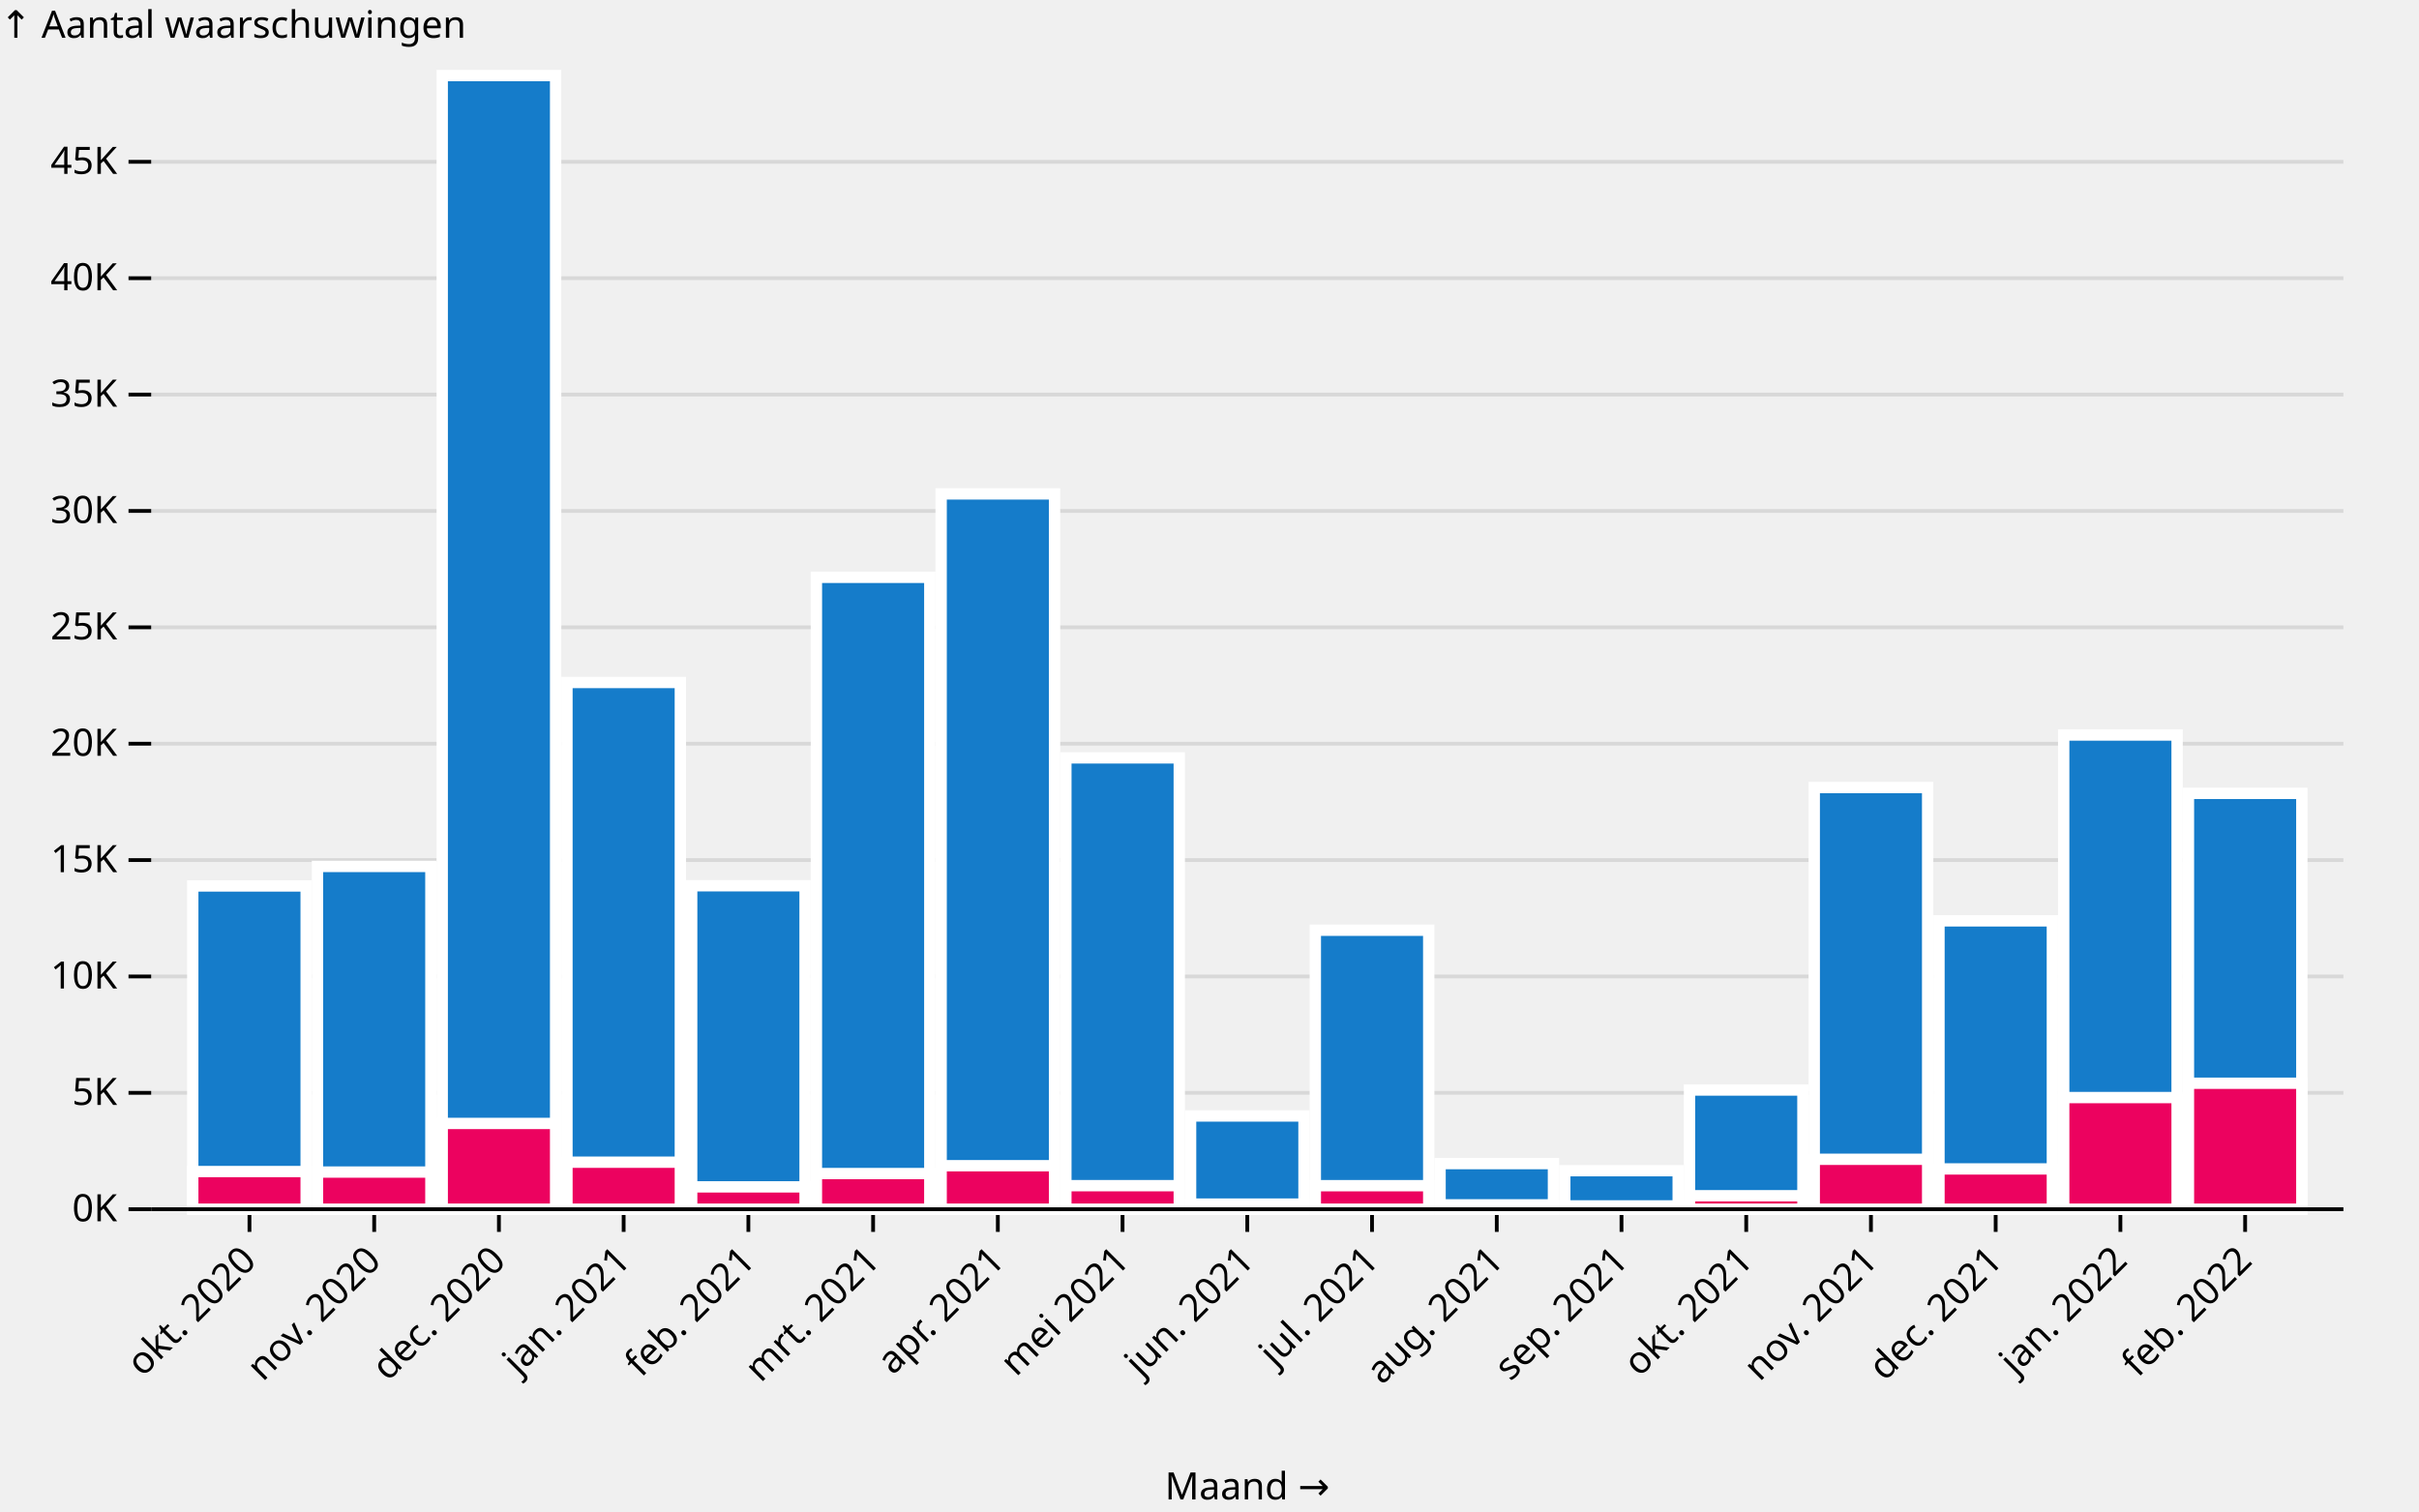
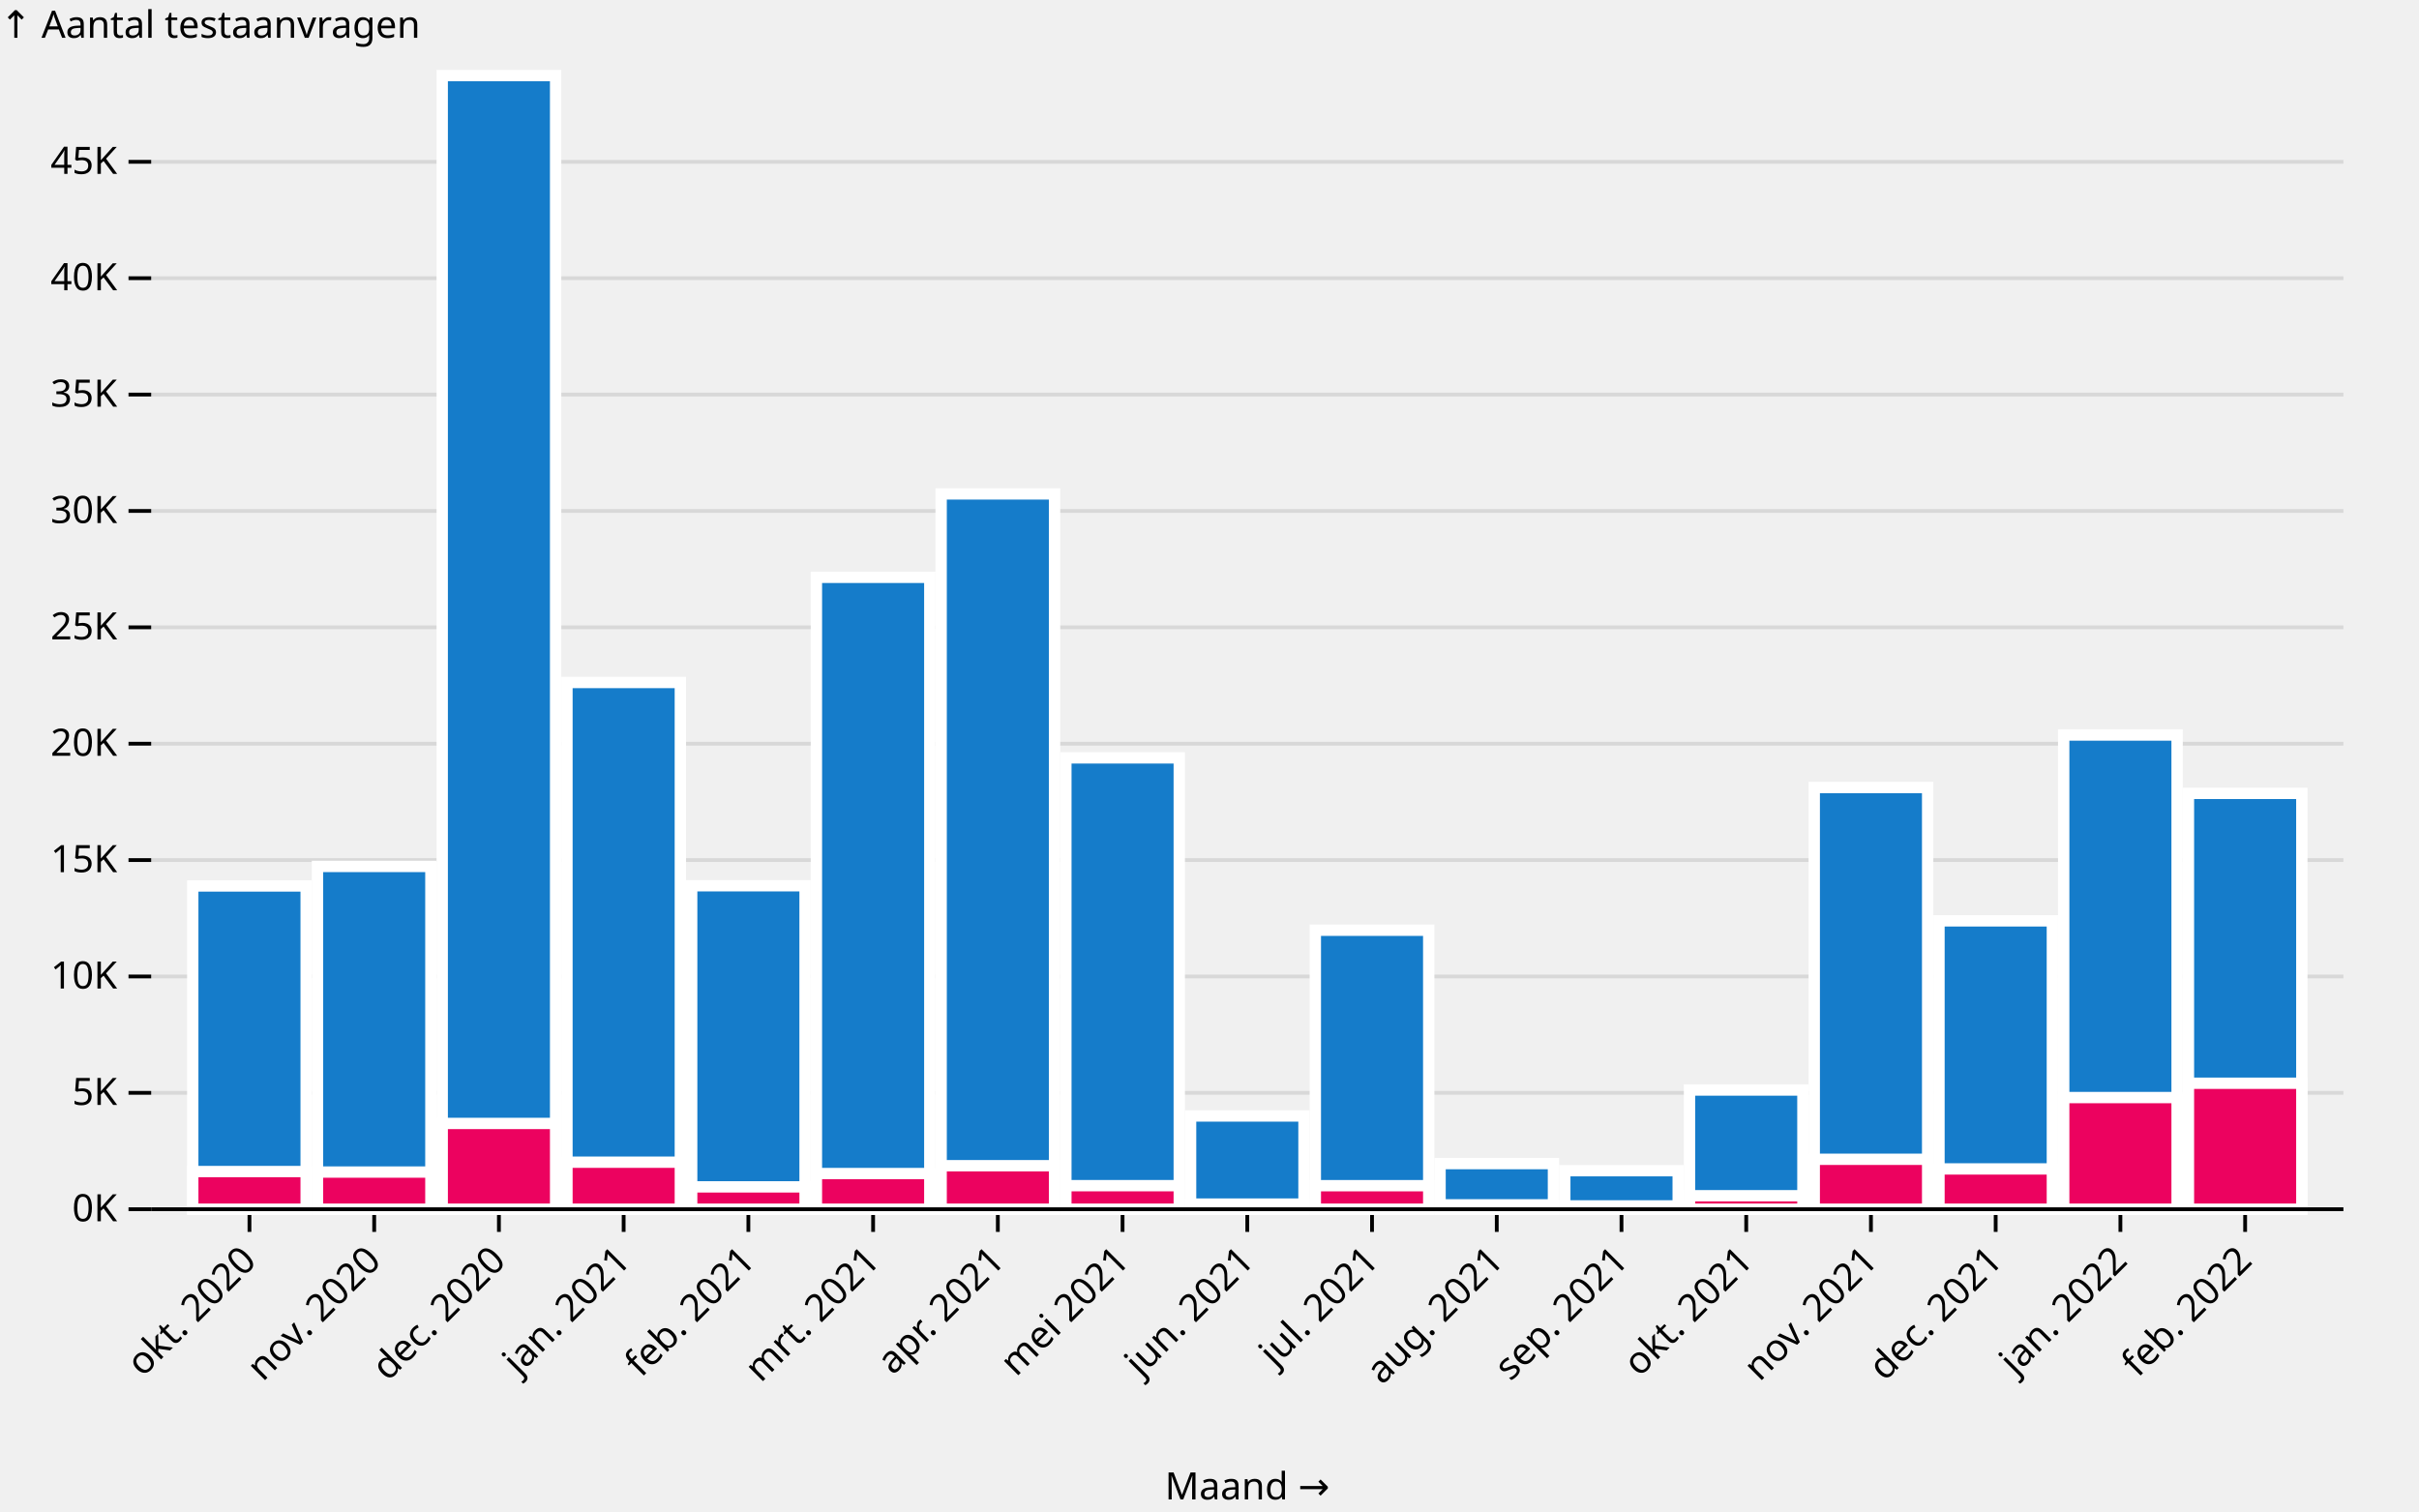
<svg xmlns="http://www.w3.org/2000/svg" class="plot-9e1b856ca2f26" fill="currentColor" font-family="system-ui, sans-serif" font-size="10" text-anchor="middle" width="640" height="400" viewBox="0 0 640 400">
  <style>
-         .plot-f790417c101c4 {
+         .plot-008b722f4df31 {
          display: block;
          background: white;
          height: auto;
          height: intrinsic;
          max-width: 100%;
        }
-         .plot-f790417c101c4 text,
-         .plot-f790417c101c4 tspan {
+         .plot-008b722f4df31 text,
+         .plot-008b722f4df31 tspan {
          white-space: pre;
        }
      </style>
-   <g aria-label="y-axis" aria-description="↑ Aantal waarschuwingen" transform="translate(40,0)" fill="none" text-anchor="end" font-variant="tabular-nums">
+   <g aria-label="y-axis" aria-description="↑ Aantal testaanvragen" transform="translate(40,0)" fill="none" text-anchor="end" font-variant="tabular-nums">
    <g class="tick" opacity="1" transform="translate(0,320)">
      <line stroke="currentColor" x2="-6" />
      <line stroke="currentColor" x2="580" stroke-opacity="0.1" />
      <text fill="currentColor" x="-9" dy="0.32em">0K</text>
    </g>
    <g class="tick" opacity="1" transform="translate(0,289.2023)">
      <line stroke="currentColor" x2="-6" />
      <line stroke="currentColor" x2="580" stroke-opacity="0.1" />
      <text fill="currentColor" x="-9" dy="0.32em">5K</text>
    </g>
    <g class="tick" opacity="1" transform="translate(0,258.4047)">
      <line stroke="currentColor" x2="-6" />
      <line stroke="currentColor" x2="580" stroke-opacity="0.1" />
      <text fill="currentColor" x="-9" dy="0.32em">10K</text>
    </g>
    <g class="tick" opacity="1" transform="translate(0,227.607)">
      <line stroke="currentColor" x2="-6" />
      <line stroke="currentColor" x2="580" stroke-opacity="0.1" />
      <text fill="currentColor" x="-9" dy="0.32em">15K</text>
    </g>
    <g class="tick" opacity="1" transform="translate(0,196.8094)">
      <line stroke="currentColor" x2="-6" />
      <line stroke="currentColor" x2="580" stroke-opacity="0.1" />
      <text fill="currentColor" x="-9" dy="0.32em">20K</text>
    </g>
    <g class="tick" opacity="1" transform="translate(0,166.0117)">
      <line stroke="currentColor" x2="-6" />
      <line stroke="currentColor" x2="580" stroke-opacity="0.1" />
      <text fill="currentColor" x="-9" dy="0.32em">25K</text>
    </g>
    <g class="tick" opacity="1" transform="translate(0,135.214)">
      <line stroke="currentColor" x2="-6" />
      <line stroke="currentColor" x2="580" stroke-opacity="0.1" />
      <text fill="currentColor" x="-9" dy="0.32em">30K</text>
    </g>
    <g class="tick" opacity="1" transform="translate(0,104.4164)">
      <line stroke="currentColor" x2="-6" />
      <line stroke="currentColor" x2="580" stroke-opacity="0.1" />
      <text fill="currentColor" x="-9" dy="0.32em">35K</text>
    </g>
    <g class="tick" opacity="1" transform="translate(0,73.61872)">
      <line stroke="currentColor" x2="-6" />
      <line stroke="currentColor" x2="580" stroke-opacity="0.1" />
      <text fill="currentColor" x="-9" dy="0.32em">40K</text>
    </g>
    <g class="tick" opacity="1" transform="translate(0,42.82107)">
      <line stroke="currentColor" x2="-6" />
      <line stroke="currentColor" x2="580" stroke-opacity="0.1" />
      <text fill="currentColor" x="-9" dy="0.32em">45K</text>
    </g>
-     <text fill="currentColor" transform="translate(-40,20)" dy="-1em" text-anchor="start">↑ Aantal waarschuwingen</text>
+     <text fill="currentColor" transform="translate(-40,20)" dy="-1em" text-anchor="start">↑ Aantal testaanvragen</text>
  </g>
  <g aria-label="x-axis" aria-description="Maand →" transform="translate(0,320)" fill="none" text-anchor="middle">
    <g class="tick" opacity="1" transform="translate(66,0)">
      <line stroke="currentColor" y2="6" />
      <text fill="currentColor" dy="0.32em" transform="translate(0, 11.82843) rotate(-45)" text-anchor="end">okt. 2020</text>
    </g>
    <g class="tick" opacity="1" transform="translate(99,0)">
      <line stroke="currentColor" y2="6" />
      <text fill="currentColor" dy="0.32em" transform="translate(0, 11.82843) rotate(-45)" text-anchor="end">nov. 2020</text>
    </g>
    <g class="tick" opacity="1" transform="translate(132,0)">
      <line stroke="currentColor" y2="6" />
      <text fill="currentColor" dy="0.32em" transform="translate(0, 11.82843) rotate(-45)" text-anchor="end">dec. 2020</text>
    </g>
    <g class="tick" opacity="1" transform="translate(165,0)">
      <line stroke="currentColor" y2="6" />
      <text fill="currentColor" dy="0.32em" transform="translate(0, 11.82843) rotate(-45)" text-anchor="end">jan. 2021</text>
    </g>
    <g class="tick" opacity="1" transform="translate(198,0)">
      <line stroke="currentColor" y2="6" />
      <text fill="currentColor" dy="0.32em" transform="translate(0, 11.82843) rotate(-45)" text-anchor="end">feb. 2021</text>
    </g>
    <g class="tick" opacity="1" transform="translate(231,0)">
      <line stroke="currentColor" y2="6" />
      <text fill="currentColor" dy="0.32em" transform="translate(0, 11.82843) rotate(-45)" text-anchor="end">mrt. 2021</text>
    </g>
    <g class="tick" opacity="1" transform="translate(264,0)">
      <line stroke="currentColor" y2="6" />
      <text fill="currentColor" dy="0.32em" transform="translate(0, 11.82843) rotate(-45)" text-anchor="end">apr. 2021</text>
    </g>
    <g class="tick" opacity="1" transform="translate(297,0)">
      <line stroke="currentColor" y2="6" />
      <text fill="currentColor" dy="0.32em" transform="translate(0, 11.82843) rotate(-45)" text-anchor="end">mei 2021</text>
    </g>
    <g class="tick" opacity="1" transform="translate(330,0)">
      <line stroke="currentColor" y2="6" />
      <text fill="currentColor" dy="0.32em" transform="translate(0, 11.82843) rotate(-45)" text-anchor="end">jun. 2021</text>
    </g>
    <g class="tick" opacity="1" transform="translate(363,0)">
      <line stroke="currentColor" y2="6" />
      <text fill="currentColor" dy="0.32em" transform="translate(0, 11.82843) rotate(-45)" text-anchor="end">jul. 2021</text>
    </g>
    <g class="tick" opacity="1" transform="translate(396,0)">
      <line stroke="currentColor" y2="6" />
      <text fill="currentColor" dy="0.32em" transform="translate(0, 11.82843) rotate(-45)" text-anchor="end">aug. 2021</text>
    </g>
    <g class="tick" opacity="1" transform="translate(429,0)">
      <line stroke="currentColor" y2="6" />
      <text fill="currentColor" dy="0.32em" transform="translate(0, 11.82843) rotate(-45)" text-anchor="end">sep. 2021</text>
    </g>
    <g class="tick" opacity="1" transform="translate(462,0)">
      <line stroke="currentColor" y2="6" />
      <text fill="currentColor" dy="0.32em" transform="translate(0, 11.82843) rotate(-45)" text-anchor="end">okt. 2021</text>
    </g>
    <g class="tick" opacity="1" transform="translate(495,0)">
      <line stroke="currentColor" y2="6" />
      <text fill="currentColor" dy="0.32em" transform="translate(0, 11.82843) rotate(-45)" text-anchor="end">nov. 2021</text>
    </g>
    <g class="tick" opacity="1" transform="translate(528,0)">
      <line stroke="currentColor" y2="6" />
      <text fill="currentColor" dy="0.32em" transform="translate(0, 11.82843) rotate(-45)" text-anchor="end">dec. 2021</text>
    </g>
    <g class="tick" opacity="1" transform="translate(561,0)">
      <line stroke="currentColor" y2="6" />
      <text fill="currentColor" dy="0.32em" transform="translate(0, 11.82843) rotate(-45)" text-anchor="end">jan. 2022</text>
    </g>
    <g class="tick" opacity="1" transform="translate(594,0)">
      <line stroke="currentColor" y2="6" />
      <text fill="currentColor" dy="0.32em" transform="translate(0, 11.82843) rotate(-45)" text-anchor="end">feb. 2022</text>
    </g>
    <text fill="currentColor" transform="translate(330,80)" dy="-0.32em" text-anchor="middle">Maand →</text>
  </g>
  <g aria-label="bar" fill="#157CCA" stroke="white" stroke-width="3">
    <rect x="51" width="30" y="234.456" height="85.544" />
    <rect x="84" width="30" y="229.289" height="90.711" />
    <rect x="117" width="30" y="20" height="300" />
    <rect x="150" width="30" y="180.61" height="139.39" />
    <rect x="183" width="30" y="234.401" height="85.599" />
    <rect x="216" width="30" y="152.781" height="167.219" />
    <rect x="249" width="30" y="130.705" height="189.295" />
    <rect x="282" width="30" y="200.561" height="119.439" />
    <rect x="315" width="30" y="295.325" height="24.675" />
    <rect x="348" width="30" y="246.172" height="73.828" />
    <rect x="381" width="30" y="307.927" height="12.073" />
    <rect x="414" width="30" y="309.806" height="10.194" />
    <rect x="447" width="30" y="288.457" height="31.543" />
    <rect x="480" width="30" y="208.408" height="111.592" />
    <rect x="513" width="30" y="243.69" height="76.31" />
    <rect x="546" width="30" y="194.512" height="125.488" />
    <rect x="579" width="30" y="209.954" height="110.046" />
  </g>
  <g aria-label="bar" fill="#ec025f" stroke="white" stroke-width="3">
    <rect x="51" width="30" y="310.034" height="9.966" />
    <rect x="84" width="30" y="310.169" height="9.831" />
    <rect x="117" width="30" y="297.302" height="22.698" />
    <rect x="150" width="30" y="307.558" height="12.442" />
    <rect x="183" width="30" y="314.087" height="5.913" />
    <rect x="216" width="30" y="310.564" height="9.436" />
    <rect x="249" width="30" y="308.488" height="11.512" />
    <rect x="282" width="30" y="313.767" height="6.233" />
    <rect x="315" width="30" y="318.645" height="1.355" />
    <rect x="348" width="30" y="313.773" height="6.227" />
    <rect x="381" width="30" y="318.848" height="1.152" />
    <rect x="414" width="30" y="319.125" height="0.875" />
    <rect x="447" width="30" y="316.434" height="3.566" />
    <rect x="480" width="30" y="306.788" height="13.212" />
    <rect x="513" width="30" y="309.338" height="10.662" />
    <rect x="546" width="30" y="290.453" height="29.547" />
    <rect x="579" width="30" y="286.665" height="33.335" />
  </g>
  <g aria-label="rule" stroke="currentColor">
    <line x1="40" x2="620" y1="320" y2="320" />
  </g>
</svg>
